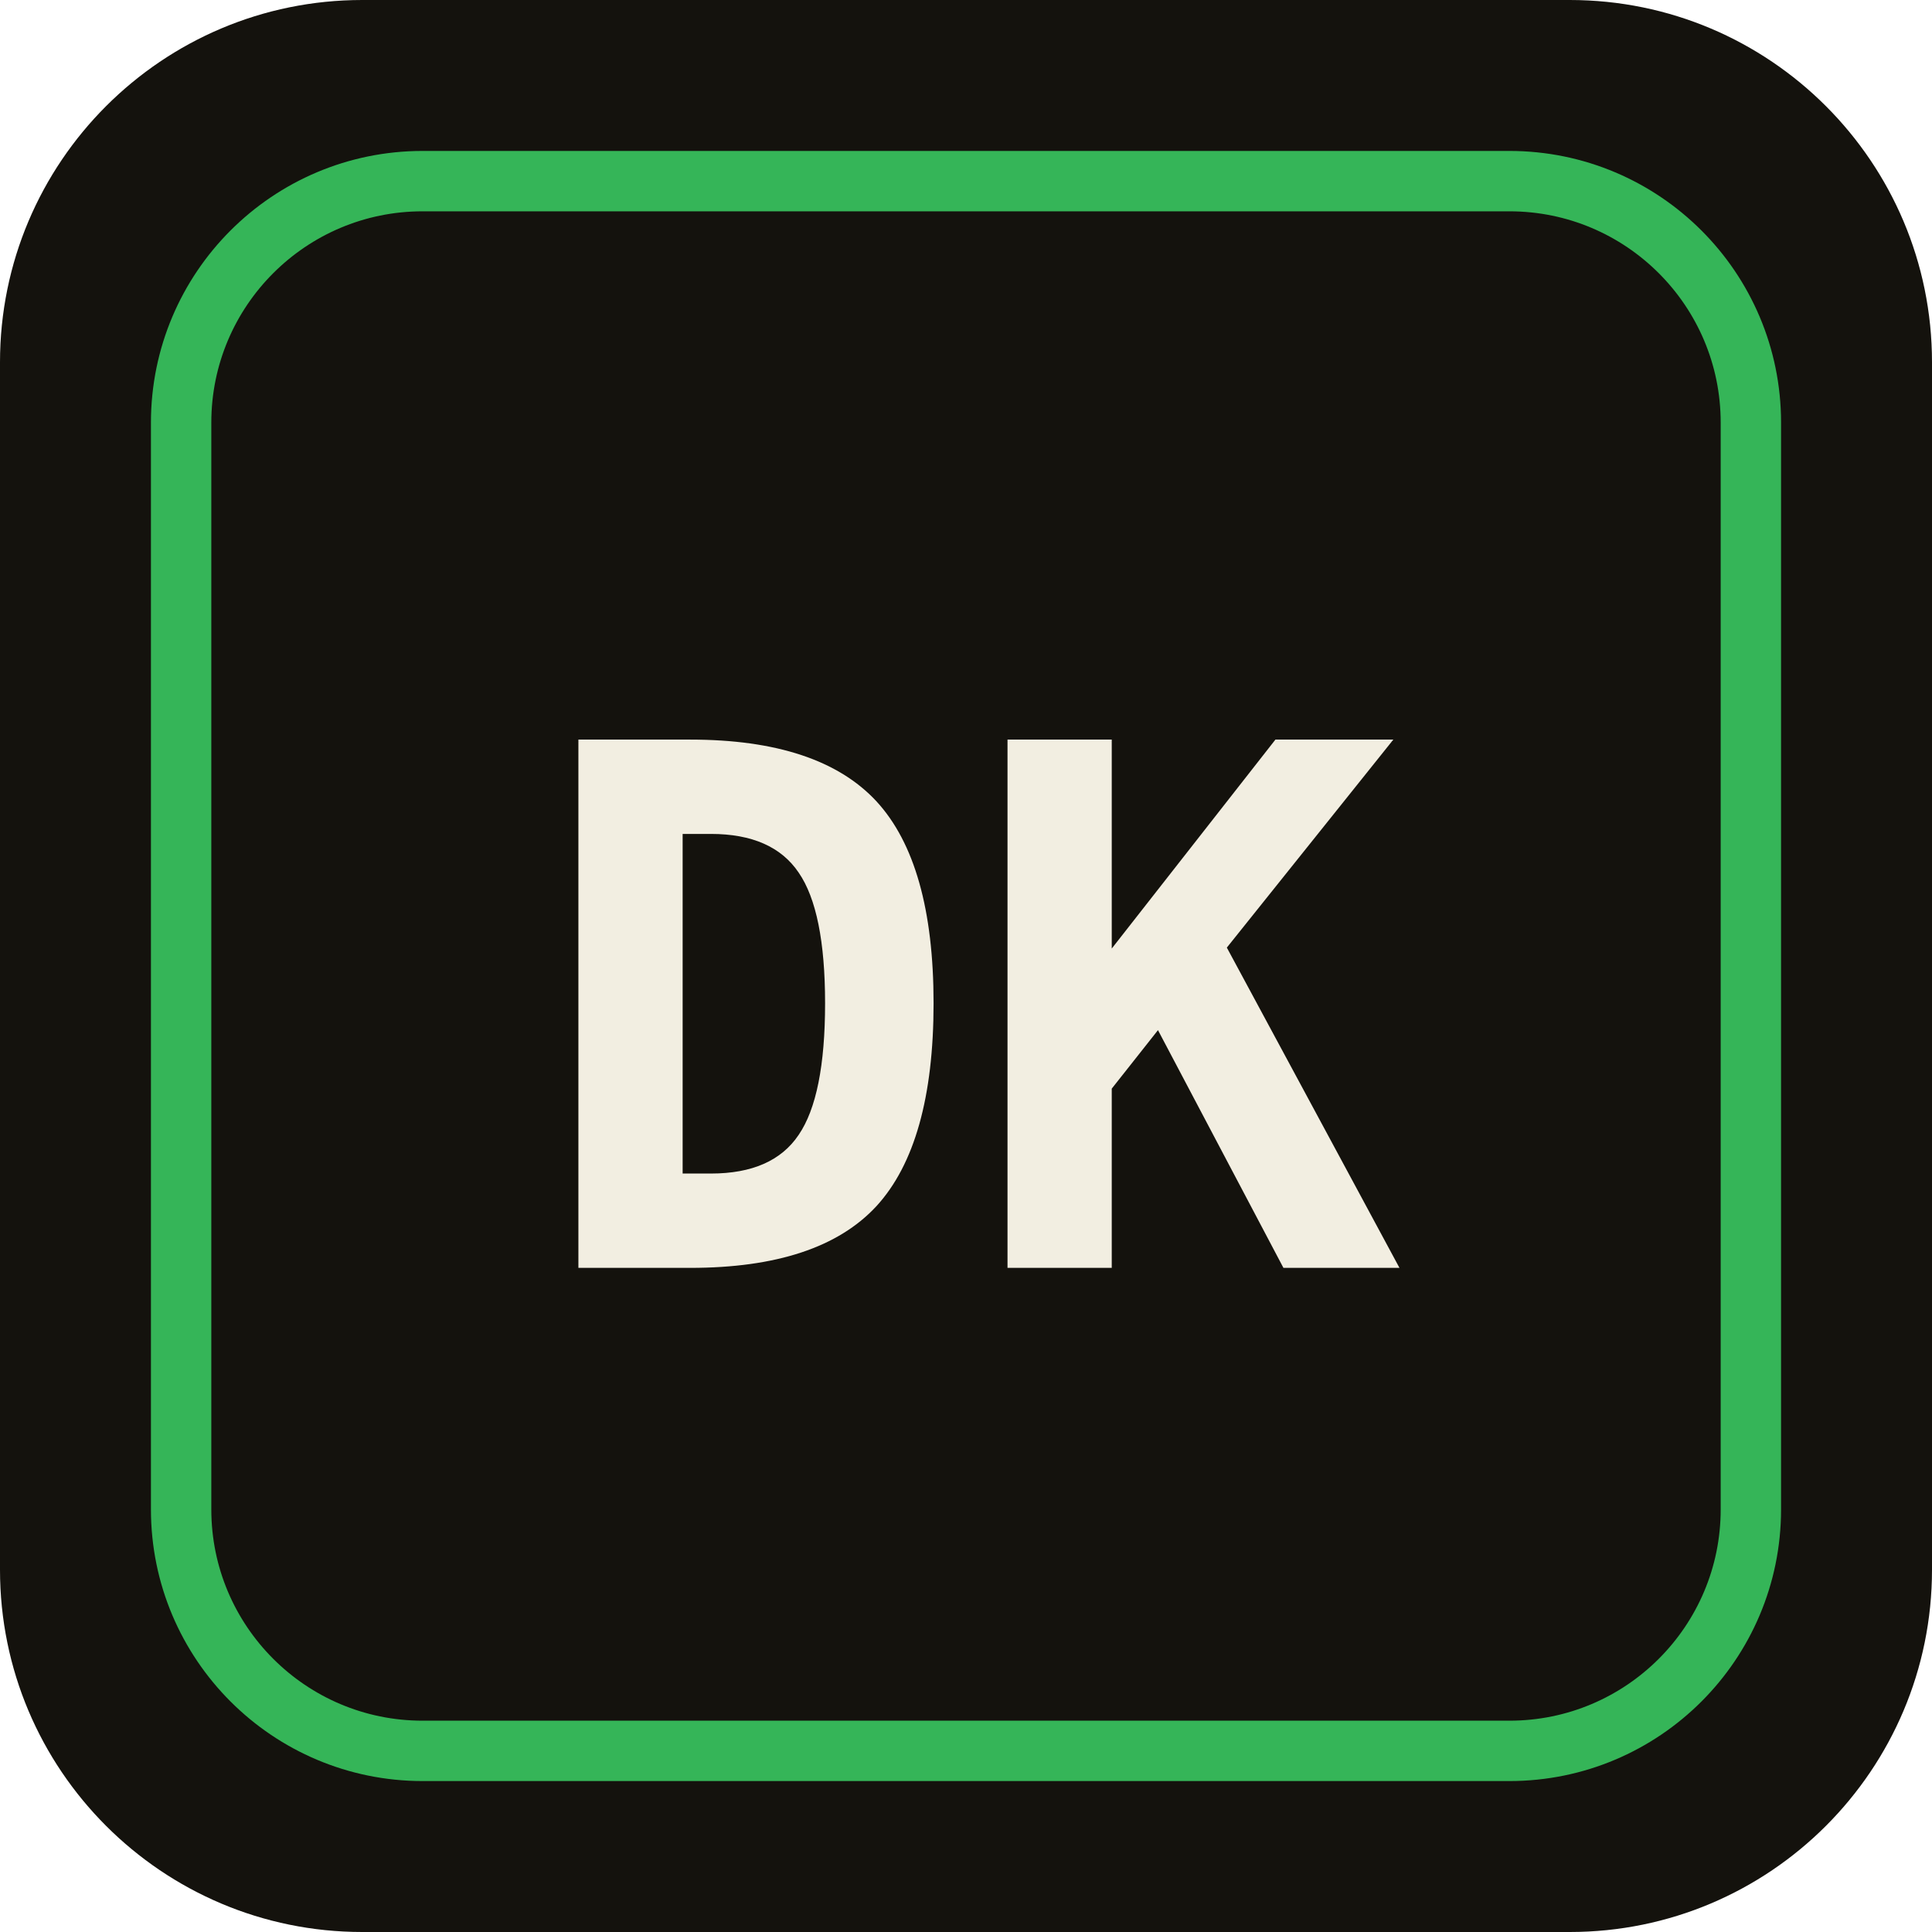
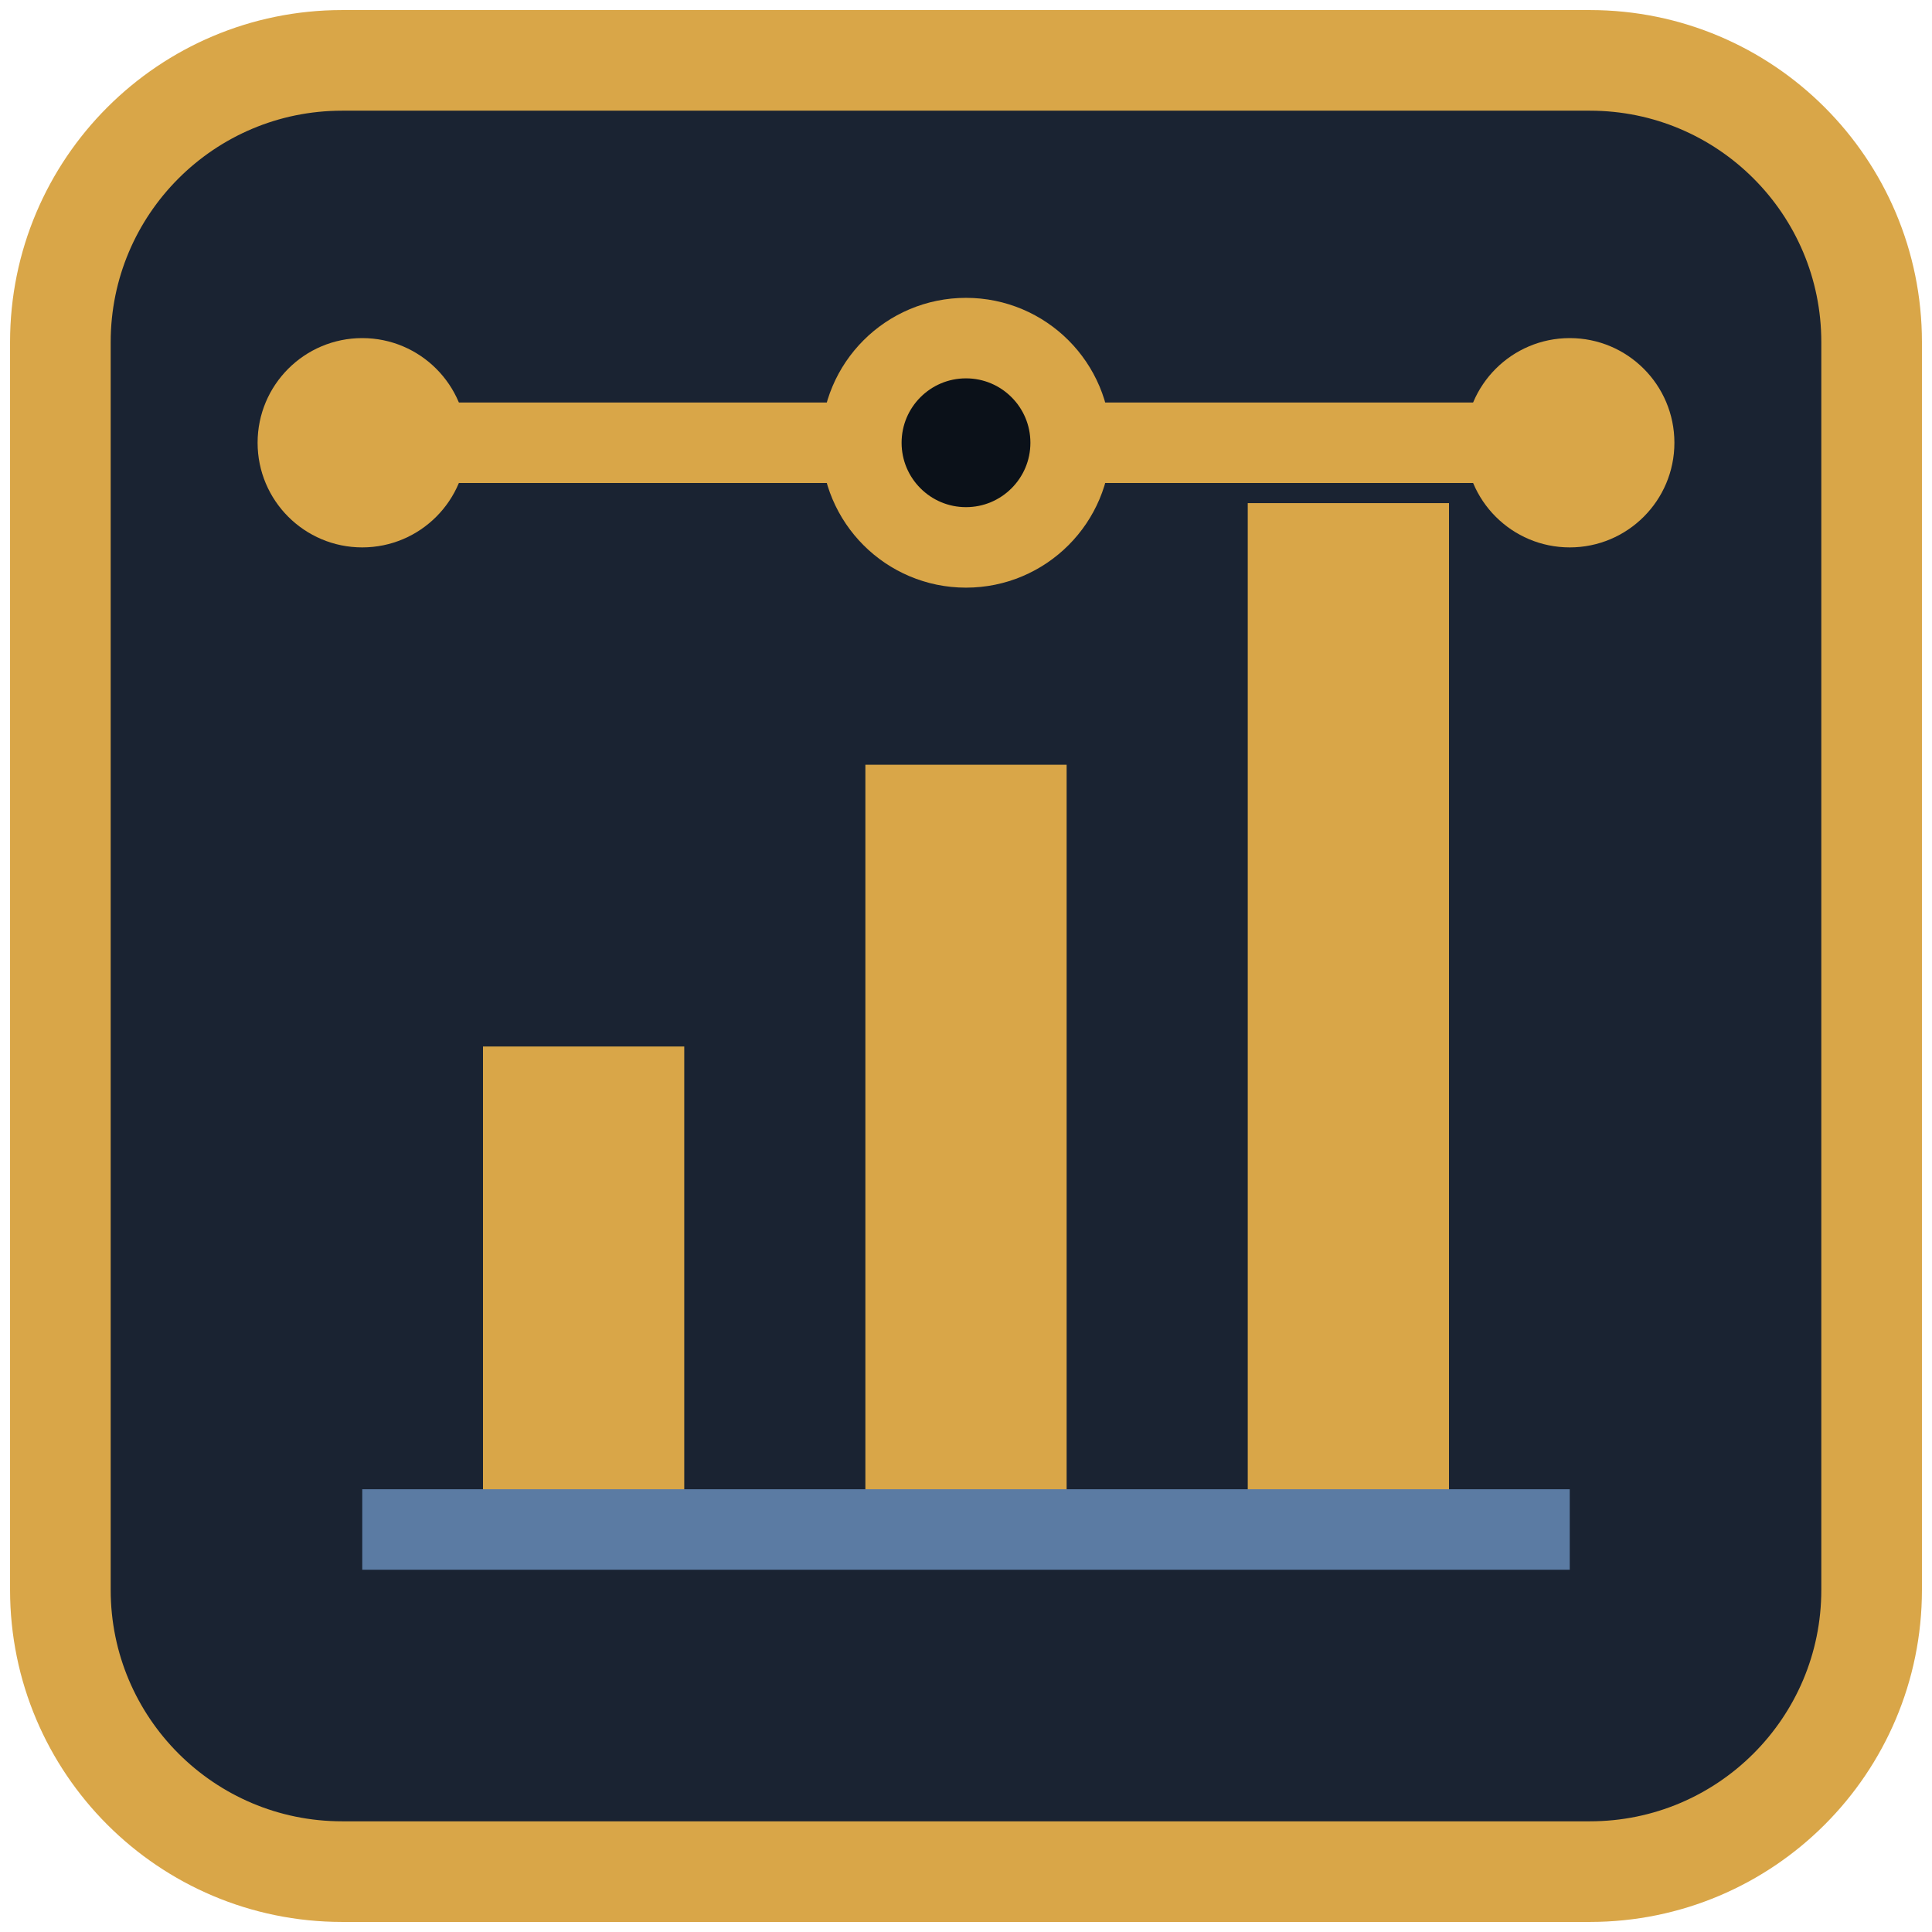
- <svg xmlns="http://www.w3.org/2000/svg" viewBox="0 0 64 64">
-   <rect width="64" height="64" rx="12" fill="#14120d" />
-   <rect x="6" y="6" width="52" height="52" rx="8" fill="none" stroke="#35b558" stroke-width="2" />
-   <text x="32" y="42" font-family="monospace" font-size="24" font-weight="bold" fill="#f2eee1" text-anchor="middle">DK</text>
+ <svg xmlns="http://www.w3.org/2000/svg" viewBox="0 0 48 48">
+   <rect x="1.5" y="1.5" width="45" height="45" rx="7" fill="#1a2332" />
+   <rect x="1.5" y="1.5" width="45" height="45" rx="7" fill="none" stroke="#d9a648" stroke-width="2.5" />
+   <line x1="9" y1="11" x2="39" y2="11" stroke="#d9a648" stroke-width="2" />
+   <circle cx="9" cy="11" r="2.6" fill="#d9a648" />
+   <circle cx="39" cy="11" r="2.6" fill="#d9a648" />
+   <circle cx="24" cy="11" r="2.6" fill="#0b1119" stroke="#d9a648" stroke-width="2" />
+   <rect x="12" y="26" width="5" height="12" fill="#d9a648" />
+   <rect x="21.5" y="19" width="5" height="19" fill="#d9a648" />
+   <rect x="31" y="12.5" width="5" height="25.5" fill="#d9a648" />
+   <line x1="9" y1="38" x2="39" y2="38" stroke="#5b7ba3" stroke-width="2" />
</svg>
